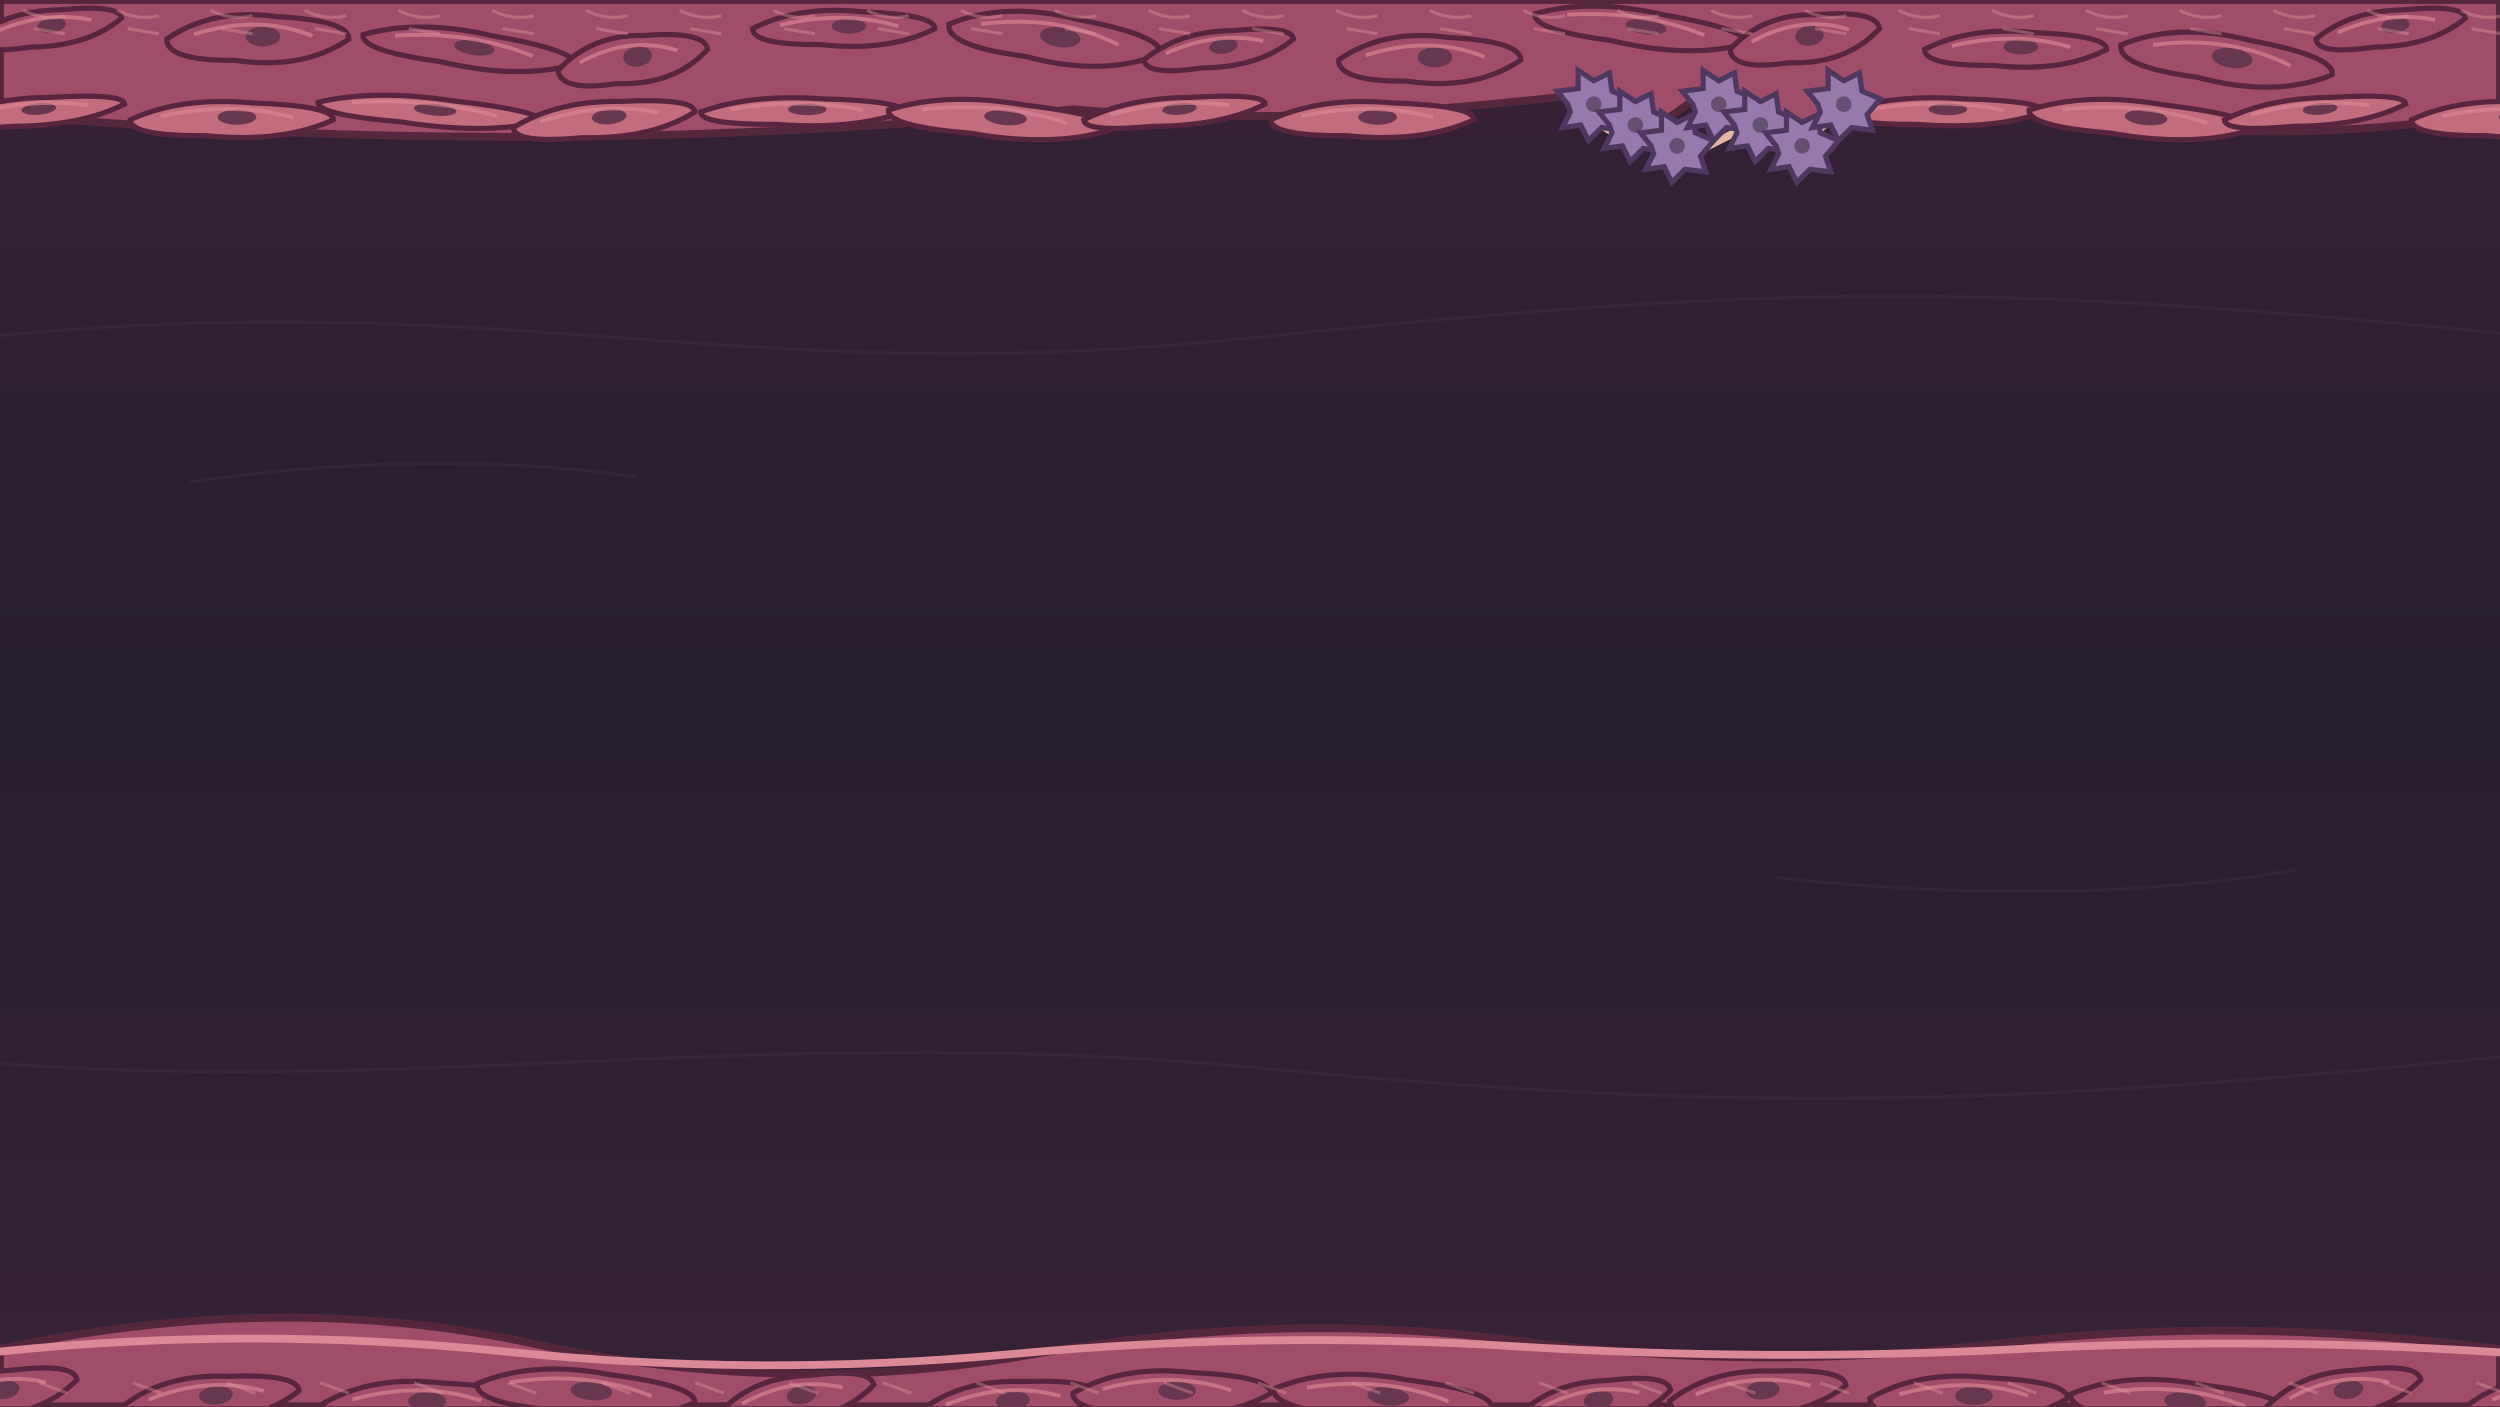
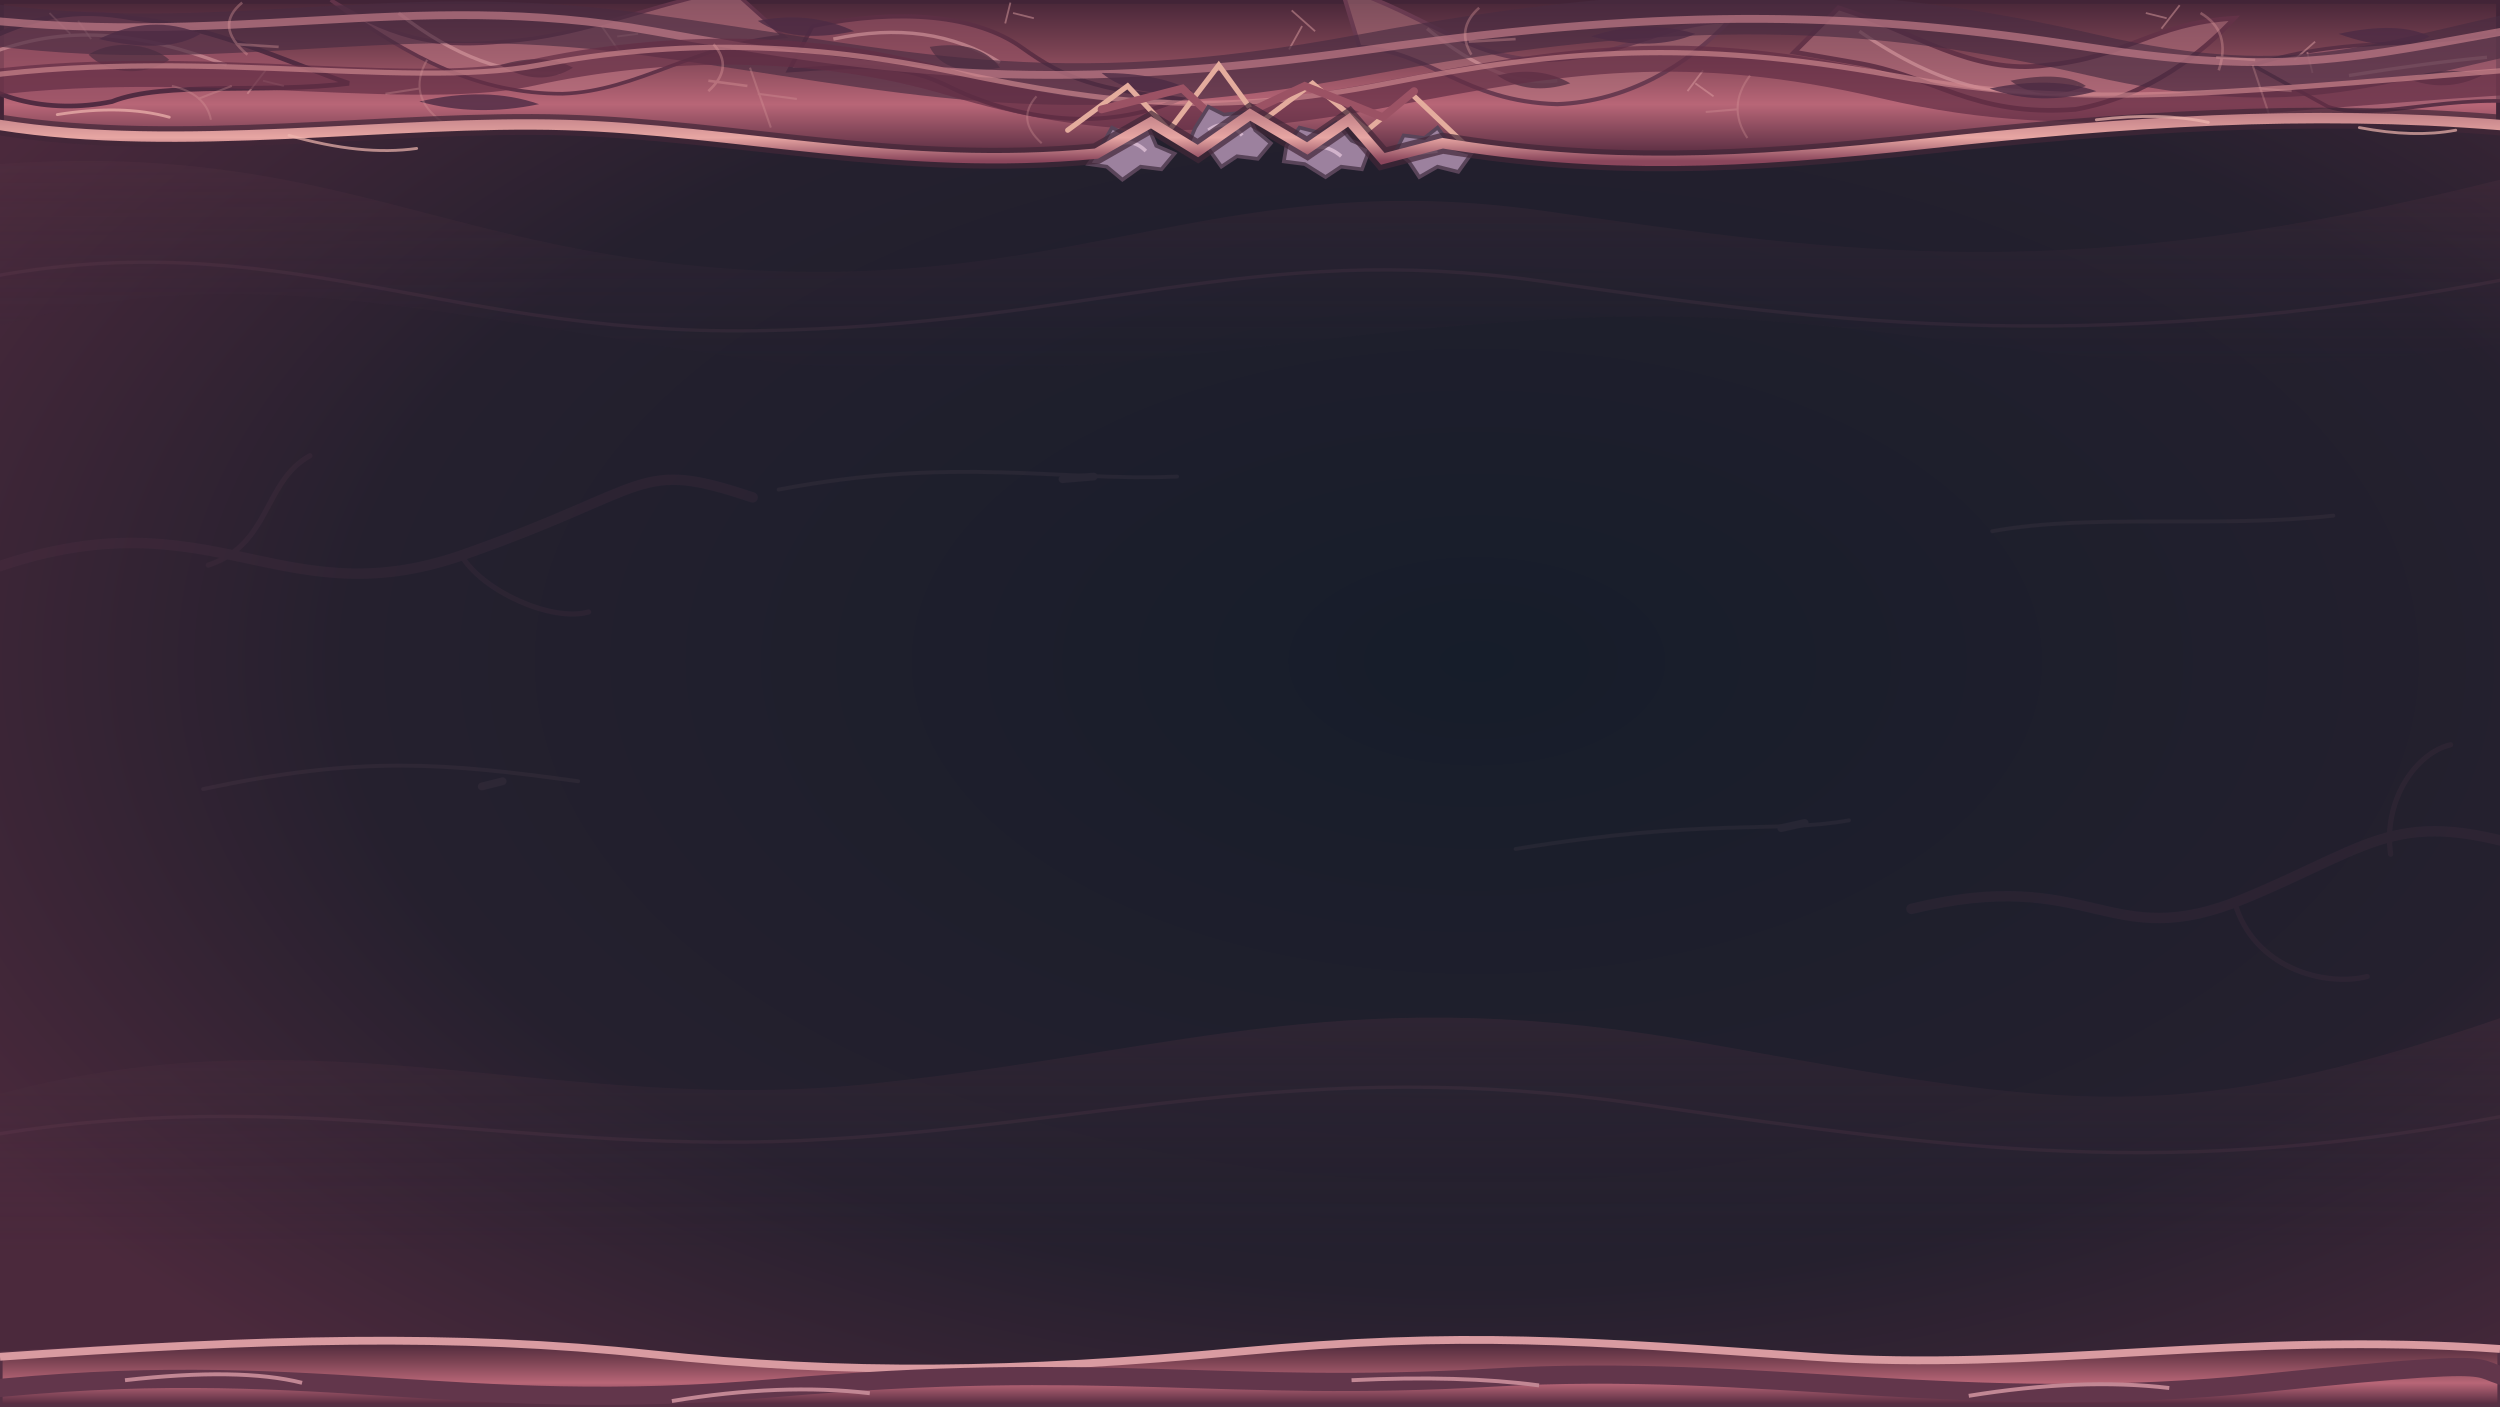
<svg xmlns="http://www.w3.org/2000/svg" width="960" height="540" viewBox="0 0 960 540" role="img" aria-labelledby="scene-platelet-adhesion-title scene-platelet-adhesion-desc">
  <defs>
+     <linearGradient id="scene-platelet-adhesion-wall" x1="0" y1="0" x2="0" y2="1">
+       <stop offset="0" stop-color="#472638" />
+       <stop offset="0.3" stop-color="#784151" />
+       <stop offset="0.65" stop-color="#b86677" />
+       <stop offset="1" stop-color="#4d263b" />
+     </linearGradient>
+     <linearGradient id="scene-platelet-adhesion-lip" x1="0" y1="0" x2="0" y2="1">
+       <stop offset="0" stop-color="#c38288" />
+       <stop offset="0.5" stop-color="#e7a6a3" />
+       <stop offset="1" stop-color="#8b465c" />
+     </linearGradient>
    <linearGradient id="scene-platelet-adhesion-depth" x1="0" y1="0" x2="0" y2="1">
-       <stop stop-color="#382137" />
-       <stop offset=".5" stop-color="#251d2e" />
-       <stop offset="1" stop-color="#382137" />
+       <stop offset="0" stop-color="#382532" />
+       <stop offset="0.4" stop-color="#201e2d" />
+       <stop offset="1" stop-color="#31212f" />
    </linearGradient>
+     <linearGradient id="scene-platelet-adhesion-distance" x1="0" y1="0" x2="0" y2="1">
+       <stop offset="0" stop-color="#553343" stop-opacity="0.6" />
+       <stop offset="1" stop-color="#332638" stop-opacity="0.05" />
+     </linearGradient>
+     <linearGradient id="scene-platelet-adhesion-pearl" x1="0" y1="0" x2="0" y2="1">
+       <stop offset="0" stop-color="#d6b29e" />
+       <stop offset="0.5" stop-color="#a58a83" />
+       <stop offset="1" stop-color="#62515e" />
+     </linearGradient>
+     <linearGradient id="scene-platelet-adhesion-metal" x1="0" y1="0" x2="0" y2="1">
+       <stop offset="0" stop-color="#527380" />
+       <stop offset="0.45" stop-color="#d0dadd" />
+       <stop offset="0.6" stop-color="#6e9ca5" />
+       <stop offset="1" stop-color="#405361" />
+     </linearGradient>
+     <radialGradient id="scene-platelet-adhesion-ambient" cx=".59" cy=".47" r=".69">
+       <stop stop-color="#161d2a" />
+       <stop offset=".65" stop-color="#25202e" />
+       <stop offset="1" stop-color="#4b293c" />
+     </radialGradient>
    <clipPath id="scene-platelet-adhesion-wall-clip">
-       <path d="M0 0H960V43Q870 58 797 43L713 39L684 55L654 36L628 54L601 37Q497 49 412 42Q210 62 0 44Z" />
-       <path d="M0 540H960V518Q858 505 767 516T584 515T397 520T205 516T0 518Z" />
+       <path d="M0 0H960V48C886 42 814 47 741 55S615 65 554 55L531 61L518 46L502 57L480 44L460 58L442 47L421 59C346 66 283 50 217 48S69 59 0 48Z" />
    </clipPath>
  </defs>
  <g id="scene-platelet-adhesion-lumen">
    <rect width="960" height="540" fill="url(#scene-platelet-adhesion-depth)" />
-     <g fill="none" stroke="#ba7389" stroke-width="1.2" opacity=".07">
-       <path d="M-30 132C192 106 273 151 478 130S764 107 999 132M-45 404C140 426 281 391 482 410S785 424 998 402" />
-       <path d="M73 185q91-13 171-2m438 154q113 12 200-3" />
+     <rect width="960" height="540" fill="url(#scene-platelet-adhesion-ambient)" />
+     <g fill="url(#scene-platelet-adhesion-distance)" opacity=".48">
+       <path d="M0 63C129 54 172 99 295 104S473 64 593 81S797 110 960 69V132C804 156 738 117 610 122S399 155 274 136S87 101 0 125Z" />
+       <path d="M0 420C124 387 215 429 336 416S519 376 657 401S837 433 960 391V480H0Z" />
+     </g>
+     <g fill="none" stroke="#805065" stroke-width="1.3" opacity=".14">
+       <path d="M-25 111C99 80 164 129 291 127S480 92 592 108S808 139 984 103" />
+       <path d="M-20 439C103 414 195 443 307 438S499 405 630 424S843 454 984 424" />
+     </g>
+     <g fill="none" stroke="#6a4158" stroke-linecap="round" opacity=".13">
+       <path d="M-15 223C79 184 104 239 178 213S244 176 289 191" stroke-width="4" />
+       <path d="M80 217C104 209 101 185 119 175M177 213C185 227 212 239 226 235" stroke-width="2" />
+       <path d="M734 349C804 332 809 367 862 345S921 308 984 330" stroke-width="4" />
+       <path d="M858 346C865 372 893 379 909 375M918 328C915 307 928 289 941 286" stroke-width="2" />
+     </g>
+     <g fill="none" stroke="#a07c88" stroke-linecap="round" opacity=".08">
+       <path d="M78 303C139 290 171 293 222 300M299 188C367 175 407 185 452 183M582 326C655 314 683 320 710 315M765 204C803 197 851 203 896 198" stroke-width="1.5" />
+       <path d="M185 302l8-2M408 184l12-1M684 318l9-2" stroke-width="3" />
    </g>
  </g>
-   <g id="scene-platelet-adhesion-wall-masses" fill="#a04d6a" stroke="#55273d" stroke-width="3">
-     <path d="M0 0H960V43Q870 58 797 43L713 39L684 55L654 36L628 54L601 37Q497 49 412 42Q210 62 0 44Z" />
-     <path d="M0 540H960V518Q858 505 767 516T584 515T397 520T205 516T0 518Z" />
-   </g>
-   <g id="scene-platelet-adhesion-muscle-cells" clip-path="url(#scene-platelet-adhesion-wall-clip)">
-     <g transform="translate(18 11) rotate(-8)">
-       <path d="M-29 0Q-14.5 -9 5.8 -6.48Q29 -5.4 29 0Q14.5 9 -7.25 6.12Q-29 6.3 -29 0Z" fill="#a04d6a" stroke="#57263e" stroke-width="2" />
-       <ellipse cx="2" cy="-1" rx="5.51" ry="2.88" fill="#67364f" />
-       <path d="M-20.3 -1.35Q0 -7.2 17.4 -0.9" fill="none" stroke="#dc8794" stroke-width="1.5" opacity=".65" />
+   <g id="scene-platelet-adhesion-muscular-wall">
+     <path d="M0 0H960V48C886 42 814 47 741 55S615 65 554 55L531 61L518 46L502 57L480 44L460 58L442 47L421 59C346 66 283 50 217 48S69 59 0 48Z" fill="url(#scene-platelet-adhesion-wall)" stroke="#422437" stroke-width="3" />
+     <g id="scene-platelet-adhesion-embedded-cell-volumes" clip-path="url(#scene-platelet-adhesion-wall-clip)">
+       <path d="M-18 22C12 5 29 3 51 7C82 10 113 25 134 32C103 36 63 31 43 39C19 44-8 38-18 22Z" fill="#995366" fill-opacity=".72" stroke="#512b41" stroke-width="1.8" />
+       <path d="M127 0C154 17 172 18 193 16C225 14 251 1 281-4L301 14C267 17 245 35 216 36C184 36 158 23 127 0Z" fill="#b97480" fill-opacity=".6" stroke="#613349" stroke-width="1.4" />
+       <path d="M312 10C346 3 375 6 392 18C410 31 421 34 453 38C424 51 391 46 366 34C346 24 333 25 303 27Z" fill="#965365" fill-opacity=".6" stroke="#5c2f44" stroke-width="1.6" />
+       <path d="M515-5C549 6 566 24 595 23C623 22 638 9 664 8C648 25 625 39 598 40C562 39 550 20 522 18Z" fill="#b47681" fill-opacity=".5" stroke="#693a50" stroke-width="1.6" />
+       <path d="M706 3C735 12 757 29 786 25C817 22 826 9 858 7C846 20 825 37 797 42C757 45 743 29 712 24L689 20Z" fill="#ad6c7a" fill-opacity=".6" stroke="#633247" stroke-width="1.8" />
+       <path d="M865 25C907 12 928 21 978 9L977 40C941 35 913 47 894 41Z" fill="#9f5f71" fill-opacity=".65" stroke="#5a3045" stroke-width="1.4" />
+       <g fill="none" stroke="#d69a9f" stroke-width="1.3" opacity=".62">
+         <path d="M-5 21C25 9 53 12 87 25M153 5q32 25 62 23M320 15q37-8 64 9M548 11q28 23 50 20M714 12q46 32 84 21M902 29q31-5 53-7" />
+       </g>
+       <g fill="#593447" opacity=".85">
+         <path d="M34 21C45 14 60 18 65 23C54 30 41 28 34 21Z" />
+         <path d="M192 25q17-5 28 1q-13 8-28-1Z" />
+         <path d="M357 18q19-3 27 8q-21 4-27-8Z" />
+         <path d="M575 29q16-4 28 3q-16 5-28-3Z" />
+         <path d="M772 31q20-4 29 2q-17 7-29-2Z" />
+         <path d="M924 30q17-5 29-1q-14 7-29 1Z" />
+       </g>
+       <g fill="none" stroke="#dfa1a4" stroke-width=".7" opacity=".48">
+         <path d="M19 5l8 8m3-5 5 7M102 27l-7 9m6-5 8 2M231 10l7 10m-1-6 8-1M388 1l-2 8m3-4 8 2M496 4l9 8m-5-2-5 9M654 27l-6 8m3-3 7 5M837 2l-7 9m2-4-8-2M889 16l-8 7m5-3 2 8" />
+       </g>
    </g>
-     <g transform="translate(0 535) rotate(-10)">
-       <path d="M-30 0Q-15 -11 6 -7.92Q30 -6.6 30 0Q15 11 -7.5 7.48Q-30 7.7 -30 0Z" fill="#a04d6a" stroke="#57263e" stroke-width="2" />
-       <ellipse cx="2" cy="-1" rx="5.7" ry="3.52" fill="#67364f" />
-       <path d="M-21 -1.65Q0 -8.8 18 -1.1" fill="none" stroke="#dc8794" stroke-width="1.5" opacity=".65" />
-     </g>
-     <g transform="translate(99 15) rotate(0)">
-       <path d="M-35 0Q-17.5 -12 7 -8.64Q35 -7.2 35 0Q17.5 12 -8.75 8.16Q-35 8.4 -35 0Z" fill="#a04d6a" stroke="#57263e" stroke-width="2" />
-       <ellipse cx="2" cy="-1" rx="6.65" ry="3.84" fill="#67364f" />
-       <path d="M-24.5 -1.8Q0 -9.6 21 -1.2" fill="none" stroke="#dc8794" stroke-width="1.5" opacity=".65" />
-     </g>
-     <g transform="translate(81 537) rotate(-5)">
-       <path d="M-34 0Q-17 -11 6.8 -7.92Q34 -6.6 34 0Q17 11 -8.5 7.48Q-34 7.7 -34 0Z" fill="#a04d6a" stroke="#57263e" stroke-width="2" />
-       <ellipse cx="2" cy="-1" rx="6.46" ry="3.52" fill="#67364f" />
-       <path d="M-23.8 -1.65Q0 -8.8 20.4 -1.1" fill="none" stroke="#dc8794" stroke-width="1.5" opacity=".65" />
-     </g>
-     <g transform="translate(180 19) rotate(8)">
-       <path d="M-41 0Q-20.5 -9 8.2 -6.48Q41 -5.4 41 0Q20.5 9 -10.25 6.12Q-41 6.3 -41 0Z" fill="#a04d6a" stroke="#57263e" stroke-width="2" />
-       <ellipse cx="2" cy="-1" rx="7.79" ry="2.88" fill="#67364f" />
-       <path d="M-28.7 -1.35Q0 -7.2 24.6 -0.9" fill="none" stroke="#dc8794" stroke-width="1.5" opacity=".65" />
-     </g>
-     <g transform="translate(162 539) rotate(0)">
-       <path d="M-38 0Q-19 -11 7.6 -7.92Q38 -6.6 38 0Q19 11 -9.5 7.48Q-38 7.7 -38 0Z" fill="#a04d6a" stroke="#57263e" stroke-width="2" />
-       <ellipse cx="2" cy="-1" rx="7.22" ry="3.52" fill="#67364f" />
-       <path d="M-26.6 -1.65Q0 -8.8 22.8 -1.1" fill="none" stroke="#dc8794" stroke-width="1.5" opacity=".65" />
-     </g>
-     <g transform="translate(243 23) rotate(-8)">
-       <path d="M-29 0Q-14.5 -12 5.8 -8.64Q29 -7.2 29 0Q14.5 12 -7.25 8.16Q-29 8.4 -29 0Z" fill="#a04d6a" stroke="#57263e" stroke-width="2" />
-       <ellipse cx="2" cy="-1" rx="5.51" ry="3.84" fill="#67364f" />
-       <path d="M-20.3 -1.8Q0 -9.6 17.4 -1.2" fill="none" stroke="#dc8794" stroke-width="1.5" opacity=".65" />
-     </g>
-     <g transform="translate(225 535) rotate(5)">
-       <path d="M-42 0Q-21 -11 8.4 -7.92Q42 -6.6 42 0Q21 11 -10.5 7.48Q-42 7.7 -42 0Z" fill="#a04d6a" stroke="#57263e" stroke-width="2" />
-       <ellipse cx="2" cy="-1" rx="7.98" ry="3.52" fill="#67364f" />
-       <path d="M-29.4 -1.65Q0 -8.8 25.2 -1.1" fill="none" stroke="#dc8794" stroke-width="1.5" opacity=".65" />
-     </g>
-     <g transform="translate(324 11) rotate(0)">
-       <path d="M-35 0Q-17.5 -9 7 -6.48Q35 -5.4 35 0Q17.5 9 -8.75 6.12Q-35 6.3 -35 0Z" fill="#a04d6a" stroke="#57263e" stroke-width="2" />
-       <ellipse cx="2" cy="-1" rx="6.65" ry="2.88" fill="#67364f" />
-       <path d="M-24.5 -1.35Q0 -7.2 21 -0.9" fill="none" stroke="#dc8794" stroke-width="1.5" opacity=".65" />
-     </g>
-     <g transform="translate(306 537) rotate(-10)">
-       <path d="M-30 0Q-15 -11 6 -7.92Q30 -6.6 30 0Q15 11 -7.5 7.48Q-30 7.7 -30 0Z" fill="#a04d6a" stroke="#57263e" stroke-width="2" />
-       <ellipse cx="2" cy="-1" rx="5.7" ry="3.52" fill="#67364f" />
-       <path d="M-21 -1.65Q0 -8.8 18 -1.1" fill="none" stroke="#dc8794" stroke-width="1.5" opacity=".65" />
-     </g>
-     <g transform="translate(405 15) rotate(8)">
-       <path d="M-41 0Q-20.5 -12 8.2 -8.64Q41 -7.2 41 0Q20.5 12 -10.25 8.16Q-41 8.4 -41 0Z" fill="#a04d6a" stroke="#57263e" stroke-width="2" />
-       <ellipse cx="2" cy="-1" rx="7.79" ry="3.84" fill="#67364f" />
-       <path d="M-28.7 -1.8Q0 -9.6 24.6 -1.2" fill="none" stroke="#dc8794" stroke-width="1.5" opacity=".65" />
-     </g>
-     <g transform="translate(387 539) rotate(-5)">
-       <path d="M-34 0Q-17 -11 6.8 -7.92Q34 -6.6 34 0Q17 11 -8.5 7.48Q-34 7.7 -34 0Z" fill="#a04d6a" stroke="#57263e" stroke-width="2" />
-       <ellipse cx="2" cy="-1" rx="6.46" ry="3.52" fill="#67364f" />
-       <path d="M-23.8 -1.65Q0 -8.8 20.4 -1.1" fill="none" stroke="#dc8794" stroke-width="1.5" opacity=".65" />
-     </g>
-     <g transform="translate(468 19) rotate(-8)">
-       <path d="M-29 0Q-14.5 -9 5.8 -6.48Q29 -5.4 29 0Q14.5 9 -7.25 6.12Q-29 6.3 -29 0Z" fill="#a04d6a" stroke="#57263e" stroke-width="2" />
-       <ellipse cx="2" cy="-1" rx="5.51" ry="2.88" fill="#67364f" />
-       <path d="M-20.3 -1.35Q0 -7.2 17.4 -0.9" fill="none" stroke="#dc8794" stroke-width="1.5" opacity=".65" />
-     </g>
-     <g transform="translate(450 535) rotate(0)">
-       <path d="M-38 0Q-19 -11 7.6 -7.92Q38 -6.6 38 0Q19 11 -9.5 7.48Q-38 7.7 -38 0Z" fill="#a04d6a" stroke="#57263e" stroke-width="2" />
-       <ellipse cx="2" cy="-1" rx="7.22" ry="3.52" fill="#67364f" />
-       <path d="M-26.6 -1.65Q0 -8.8 22.8 -1.1" fill="none" stroke="#dc8794" stroke-width="1.5" opacity=".65" />
-     </g>
-     <g transform="translate(549 23) rotate(0)">
-       <path d="M-35 0Q-17.5 -12 7 -8.64Q35 -7.2 35 0Q17.5 12 -8.75 8.16Q-35 8.4 -35 0Z" fill="#a04d6a" stroke="#57263e" stroke-width="2" />
-       <ellipse cx="2" cy="-1" rx="6.65" ry="3.84" fill="#67364f" />
-       <path d="M-24.5 -1.8Q0 -9.6 21 -1.2" fill="none" stroke="#dc8794" stroke-width="1.5" opacity=".65" />
-     </g>
-     <g transform="translate(531 537) rotate(5)">
-       <path d="M-42 0Q-21 -11 8.4 -7.92Q42 -6.6 42 0Q21 11 -10.5 7.48Q-42 7.7 -42 0Z" fill="#a04d6a" stroke="#57263e" stroke-width="2" />
-       <ellipse cx="2" cy="-1" rx="7.98" ry="3.52" fill="#67364f" />
-       <path d="M-29.4 -1.65Q0 -8.8 25.2 -1.1" fill="none" stroke="#dc8794" stroke-width="1.5" opacity=".65" />
-     </g>
-     <g transform="translate(630 11) rotate(8)">
-       <path d="M-41 0Q-20.5 -9 8.2 -6.48Q41 -5.4 41 0Q20.5 9 -10.25 6.12Q-41 6.3 -41 0Z" fill="#a04d6a" stroke="#57263e" stroke-width="2" />
-       <ellipse cx="2" cy="-1" rx="7.79" ry="2.88" fill="#67364f" />
-       <path d="M-28.7 -1.35Q0 -7.2 24.6 -0.9" fill="none" stroke="#dc8794" stroke-width="1.5" opacity=".65" />
-     </g>
-     <g transform="translate(612 539) rotate(-10)">
-       <path d="M-30 0Q-15 -11 6 -7.92Q30 -6.6 30 0Q15 11 -7.5 7.48Q-30 7.7 -30 0Z" fill="#a04d6a" stroke="#57263e" stroke-width="2" />
-       <ellipse cx="2" cy="-1" rx="5.7" ry="3.52" fill="#67364f" />
-       <path d="M-21 -1.65Q0 -8.8 18 -1.1" fill="none" stroke="#dc8794" stroke-width="1.5" opacity=".65" />
-     </g>
-     <g transform="translate(693 15) rotate(-8)">
-       <path d="M-29 0Q-14.5 -12 5.8 -8.64Q29 -7.2 29 0Q14.5 12 -7.25 8.16Q-29 8.4 -29 0Z" fill="#a04d6a" stroke="#57263e" stroke-width="2" />
-       <ellipse cx="2" cy="-1" rx="5.51" ry="3.84" fill="#67364f" />
-       <path d="M-20.3 -1.8Q0 -9.6 17.4 -1.2" fill="none" stroke="#dc8794" stroke-width="1.5" opacity=".65" />
-     </g>
-     <g transform="translate(675 535) rotate(-5)">
-       <path d="M-34 0Q-17 -11 6.8 -7.92Q34 -6.6 34 0Q17 11 -8.5 7.48Q-34 7.7 -34 0Z" fill="#a04d6a" stroke="#57263e" stroke-width="2" />
-       <ellipse cx="2" cy="-1" rx="6.46" ry="3.52" fill="#67364f" />
-       <path d="M-23.8 -1.65Q0 -8.8 20.4 -1.1" fill="none" stroke="#dc8794" stroke-width="1.5" opacity=".65" />
-     </g>
-     <g transform="translate(774 19) rotate(0)">
-       <path d="M-35 0Q-17.5 -9 7 -6.48Q35 -5.4 35 0Q17.5 9 -8.75 6.12Q-35 6.3 -35 0Z" fill="#a04d6a" stroke="#57263e" stroke-width="2" />
-       <ellipse cx="2" cy="-1" rx="6.65" ry="2.88" fill="#67364f" />
-       <path d="M-24.5 -1.35Q0 -7.2 21 -0.9" fill="none" stroke="#dc8794" stroke-width="1.5" opacity=".65" />
-     </g>
-     <g transform="translate(756 537) rotate(0)">
-       <path d="M-38 0Q-19 -11 7.6 -7.92Q38 -6.6 38 0Q19 11 -9.5 7.48Q-38 7.7 -38 0Z" fill="#a04d6a" stroke="#57263e" stroke-width="2" />
-       <ellipse cx="2" cy="-1" rx="7.22" ry="3.52" fill="#67364f" />
-       <path d="M-26.6 -1.65Q0 -8.8 22.8 -1.1" fill="none" stroke="#dc8794" stroke-width="1.5" opacity=".65" />
-     </g>
-     <g transform="translate(855 23) rotate(8)">
-       <path d="M-41 0Q-20.5 -12 8.2 -8.64Q41 -7.2 41 0Q20.5 12 -10.25 8.16Q-41 8.4 -41 0Z" fill="#a04d6a" stroke="#57263e" stroke-width="2" />
-       <ellipse cx="2" cy="-1" rx="7.79" ry="3.84" fill="#67364f" />
-       <path d="M-28.7 -1.8Q0 -9.6 24.6 -1.2" fill="none" stroke="#dc8794" stroke-width="1.5" opacity=".65" />
-     </g>
-     <g transform="translate(837 539) rotate(5)">
-       <path d="M-42 0Q-21 -11 8.4 -7.92Q42 -6.6 42 0Q21 11 -10.5 7.48Q-42 7.7 -42 0Z" fill="#a04d6a" stroke="#57263e" stroke-width="2" />
-       <ellipse cx="2" cy="-1" rx="7.98" ry="3.52" fill="#67364f" />
-       <path d="M-29.4 -1.65Q0 -8.8 25.2 -1.1" fill="none" stroke="#dc8794" stroke-width="1.5" opacity=".65" />
-     </g>
-     <g transform="translate(918 11) rotate(-8)">
-       <path d="M-29 0Q-14.5 -9 5.8 -6.48Q29 -5.4 29 0Q14.5 9 -7.25 6.12Q-29 6.3 -29 0Z" fill="#a04d6a" stroke="#57263e" stroke-width="2" />
-       <ellipse cx="2" cy="-1" rx="5.51" ry="2.88" fill="#67364f" />
-       <path d="M-20.3 -1.35Q0 -7.2 17.4 -0.9" fill="none" stroke="#dc8794" stroke-width="1.5" opacity=".65" />
-     </g>
-     <g transform="translate(900 535) rotate(-10)">
-       <path d="M-30 0Q-15 -11 6 -7.92Q30 -6.6 30 0Q15 11 -7.5 7.48Q-30 7.7 -30 0Z" fill="#a04d6a" stroke="#57263e" stroke-width="2" />
-       <ellipse cx="2" cy="-1" rx="5.7" ry="3.52" fill="#67364f" />
-       <path d="M-21 -1.65Q0 -8.8 18 -1.1" fill="none" stroke="#dc8794" stroke-width="1.5" opacity=".65" />
-     </g>
-     <g transform="translate(999 15) rotate(0)">
-       <path d="M-35 0Q-17.5 -12 7 -8.64Q35 -7.2 35 0Q17.5 12 -8.75 8.16Q-35 8.4 -35 0Z" fill="#a04d6a" stroke="#57263e" stroke-width="2" />
-       <ellipse cx="2" cy="-1" rx="6.65" ry="3.84" fill="#67364f" />
-       <path d="M-24.5 -1.8Q0 -9.6 21 -1.2" fill="none" stroke="#dc8794" stroke-width="1.5" opacity=".65" />
-     </g>
-     <g transform="translate(981 537) rotate(-5)">
-       <path d="M-34 0Q-17 -11 6.8 -7.92Q34 -6.6 34 0Q17 11 -8.5 7.48Q-34 7.7 -34 0Z" fill="#a04d6a" stroke="#57263e" stroke-width="2" />
-       <ellipse cx="2" cy="-1" rx="6.46" ry="3.52" fill="#67364f" />
-       <path d="M-23.8 -1.65Q0 -8.8 20.4 -1.1" fill="none" stroke="#dc8794" stroke-width="1.5" opacity=".65" />
+     <g clip-path="url(#scene-platelet-adhesion-wall-clip)">
+       <path d="M-20 7C81 24 143-1 246 13S401 44 524 21S720 2 803 21S912 23 985 9" fill="none" stroke="#482b40" stroke-width="16" opacity=".65" />
+       <path d="M-20 6C87 20 157-5 251 12S406 36 526 19S717 5 801 18S911 20 985 8" fill="none" stroke="#c07b87" stroke-width="3" opacity=".7" />
+       <path d="M-30 36C57 18 154 39 204 28S313 16 366 32S465 49 533 36S647 15 724 33S855 37 988 30" fill="none" stroke="#632d45" stroke-width="10" opacity=".7" />
+       <path d="M-24 32C65 16 154 35 207 25S310 16 368 28S467 45 533 32S650 15 727 29S858 35 988 25" fill="none" stroke="#d18a91" stroke-width="2" opacity=".65" />
+       <g fill="#4c2b44" opacity=".8">
+         <path d="M38 15q20-10 39-2q-13 8-39 2Z" />
+         <path d="M161 39q26-6 46 1q-24 5-46-1Z" />
+         <path d="M291 8q20-4 37 4q-24 5-37-4Z" />
+         <path d="M423 28q22 0 35 7q-23 3-35-7Z" />
+         <path d="M611 14q20-7 40-1q-16 7-40 1Z" />
+         <path d="M764 34q24-5 41 1q-22 6-41-1Z" />
+         <path d="M898 13q23-5 35 1q-13 7-35-1Z" />
+       </g>
+       <g fill="none" stroke="#e5a1a2" stroke-width="1" opacity=".34">
+         <path d="M93 1q-11 9 2 20m-4-4 16 1M274 17q8 9-2 18m0-4 15 2M568 3q-9 8-3 18m-1-5 18-1M845 5q12 7 7 22m-1-5 15 1" />
+       </g>
    </g>
  </g>
-   <g id="scene-platelet-adhesion-lining">
-     <g transform="translate(13 43) rotate(-5)">
-       <path d="M-35 0Q-17.5 -7 7 -5.04Q35 -4.2 35 0Q17.5 7 -8.75 4.76Q-35 4.9 -35 0Z" fill="#c36c7d" stroke="#57263e" stroke-width="2" />
-       <ellipse cx="2" cy="-1" rx="6.65" ry="2.24" fill="#67364f" />
-       <path d="M-24.5 -1.05Q0 -5.6 21 -0.7" fill="none" stroke="#dc8794" stroke-width="1.5" opacity=".65" />
-     </g>
-     <g transform="translate(89 46) rotate(0)">
-       <path d="M-39 0Q-19.5 -9 7.8 -6.48Q39 -5.4 39 0Q19.5 9 -9.75 6.12Q-39 6.3 -39 0Z" fill="#c36c7d" stroke="#57263e" stroke-width="2" />
-       <ellipse cx="2" cy="-1" rx="7.41" ry="2.88" fill="#67364f" />
-       <path d="M-27.3 -1.35Q0 -7.2 23.4 -0.9" fill="none" stroke="#dc8794" stroke-width="1.5" opacity=".65" />
-     </g>
-     <g transform="translate(165 43) rotate(5)">
-       <path d="M-43 0Q-21.5 -7 8.6 -5.04Q43 -4.2 43 0Q21.5 7 -10.75 4.76Q-43 4.9 -43 0Z" fill="#c36c7d" stroke="#57263e" stroke-width="2" />
-       <ellipse cx="2" cy="-1" rx="8.17" ry="2.24" fill="#67364f" />
-       <path d="M-30.1 -1.05Q0 -5.6 25.8 -0.7" fill="none" stroke="#dc8794" stroke-width="1.5" opacity=".65" />
-     </g>
-     <g transform="translate(232 46) rotate(-5)">
-       <path d="M-35 0Q-17.5 -9 7 -6.48Q35 -5.4 35 0Q17.5 9 -8.75 6.12Q-35 6.3 -35 0Z" fill="#c36c7d" stroke="#57263e" stroke-width="2" />
-       <ellipse cx="2" cy="-1" rx="6.65" ry="2.88" fill="#67364f" />
-       <path d="M-24.5 -1.35Q0 -7.2 21 -0.9" fill="none" stroke="#dc8794" stroke-width="1.5" opacity=".65" />
-     </g>
-     <g transform="translate(308 43) rotate(0)">
-       <path d="M-39 0Q-19.5 -7 7.8 -5.04Q39 -4.2 39 0Q19.5 7 -9.75 4.76Q-39 4.9 -39 0Z" fill="#c36c7d" stroke="#57263e" stroke-width="2" />
-       <ellipse cx="2" cy="-1" rx="7.41" ry="2.24" fill="#67364f" />
-       <path d="M-27.3 -1.05Q0 -5.6 23.4 -0.7" fill="none" stroke="#dc8794" stroke-width="1.5" opacity=".65" />
-     </g>
-     <g transform="translate(384 46) rotate(5)">
-       <path d="M-43 0Q-21.5 -9 8.6 -6.48Q43 -5.4 43 0Q21.5 9 -10.75 6.12Q-43 6.3 -43 0Z" fill="#c36c7d" stroke="#57263e" stroke-width="2" />
-       <ellipse cx="2" cy="-1" rx="8.17" ry="2.88" fill="#67364f" />
-       <path d="M-30.1 -1.35Q0 -7.2 25.8 -0.9" fill="none" stroke="#dc8794" stroke-width="1.5" opacity=".65" />
-     </g>
-     <g transform="translate(451 43) rotate(-5)">
-       <path d="M-35 0Q-17.5 -7 7 -5.04Q35 -4.2 35 0Q17.5 7 -8.75 4.76Q-35 4.9 -35 0Z" fill="#c36c7d" stroke="#57263e" stroke-width="2" />
-       <ellipse cx="2" cy="-1" rx="6.65" ry="2.24" fill="#67364f" />
-       <path d="M-24.5 -1.05Q0 -5.6 21 -0.7" fill="none" stroke="#dc8794" stroke-width="1.5" opacity=".65" />
-     </g>
-     <g transform="translate(527 46) rotate(0)">
-       <path d="M-39 0Q-19.5 -9 7.8 -6.48Q39 -5.4 39 0Q19.5 9 -9.75 6.12Q-39 6.3 -39 0Z" fill="#c36c7d" stroke="#57263e" stroke-width="2" />
-       <ellipse cx="2" cy="-1" rx="7.41" ry="2.88" fill="#67364f" />
-       <path d="M-27.3 -1.35Q0 -7.2 23.4 -0.9" fill="none" stroke="#dc8794" stroke-width="1.5" opacity=".65" />
-     </g>
-     <g transform="translate(746 43) rotate(0)">
-       <path d="M-39 0Q-19.5 -7 7.8 -5.04Q39 -4.2 39 0Q19.5 7 -9.75 4.76Q-39 4.9 -39 0Z" fill="#c36c7d" stroke="#57263e" stroke-width="2" />
-       <ellipse cx="2" cy="-1" rx="7.41" ry="2.24" fill="#67364f" />
-       <path d="M-27.3 -1.05Q0 -5.6 23.4 -0.7" fill="none" stroke="#dc8794" stroke-width="1.5" opacity=".65" />
-     </g>
-     <g transform="translate(822 46) rotate(5)">
-       <path d="M-43 0Q-21.5 -9 8.6 -6.48Q43 -5.4 43 0Q21.5 9 -10.75 6.12Q-43 6.3 -43 0Z" fill="#c36c7d" stroke="#57263e" stroke-width="2" />
-       <ellipse cx="2" cy="-1" rx="8.17" ry="2.88" fill="#67364f" />
-       <path d="M-30.1 -1.35Q0 -7.2 25.8 -0.9" fill="none" stroke="#dc8794" stroke-width="1.5" opacity=".65" />
-     </g>
-     <g transform="translate(889 43) rotate(-5)">
-       <path d="M-35 0Q-17.5 -7 7 -5.04Q35 -4.2 35 0Q17.5 7 -8.75 4.76Q-35 4.9 -35 0Z" fill="#c36c7d" stroke="#57263e" stroke-width="2" />
-       <ellipse cx="2" cy="-1" rx="6.65" ry="2.24" fill="#67364f" />
-       <path d="M-24.5 -1.05Q0 -5.6 21 -0.7" fill="none" stroke="#dc8794" stroke-width="1.5" opacity=".65" />
-     </g>
-     <g transform="translate(965 46) rotate(0)">
-       <path d="M-39 0Q-19.5 -9 7.8 -6.48Q39 -5.4 39 0Q19.5 9 -9.75 6.12Q-39 6.3 -39 0Z" fill="#c36c7d" stroke="#57263e" stroke-width="2" />
-       <ellipse cx="2" cy="-1" rx="7.41" ry="2.88" fill="#67364f" />
-       <path d="M-27.3 -1.35Q0 -7.2 23.4 -0.9" fill="none" stroke="#dc8794" stroke-width="1.5" opacity=".65" />
+   <g id="scene-platelet-adhesion-exposed-matrix" fill="none" stroke-linecap="round">
+     <path d="M410 50l23-17 16 17 19-25 16 22 20-15 21 18 17-14 20 19" stroke="#e4ac9d" stroke-width="2" />
+     <path d="M423 42l31-8 15 14 32-15 30 12 12-10" stroke="#9b5264" stroke-width="3" />
+   </g>
+   <g id="scene-platelet-adhesion-adherent-platelets" fill="#9c819e" stroke="#594459" stroke-width="1.4">
+     <path d="M423 56l4-7 6 3 8-3 3 7 7 3-5 6-8-1-7 5-6-5-7-1Z" />
+     <path d="M459 49l5-8 6 3 9-1 3 7 6 5-5 6-8-1-6 4-5-7-8-1Z" />
+     <path d="M494 56l5-7 8 2 6-4 6 7 7 3-3 8-8-1-6 4-8-5-8-1Z" />
+     <path d="M536 58l3-6 8 1 5-4 6 8 7 2-5 7-8-2-7 4-4-6Z" />
+     <g fill="none" stroke="#d1b3cb">
+       <path d="M427 57q7-5 13 1m24-8q7-5 13 2m23 6q8-4 15 2m28-1 9-1" />
    </g>
  </g>
-   <g id="scene-platelet-adhesion-characteristic-anatomy">
-     <path d="M9 4q8 4 16 2m-12 5 12 2M15 531l11 4" fill="none" stroke="#e29a9b" stroke-width="1.2" opacity=".38" />
-     <path d="M45 4q8 4 16 2m-12 5 12 2M51 531l11 4" fill="none" stroke="#e29a9b" stroke-width="1.2" opacity=".38" />
-     <path d="M81 4q8 4 16 2m-12 5 12 2M87 531l11 4" fill="none" stroke="#e29a9b" stroke-width="1.2" opacity=".38" />
-     <path d="M117 4q8 4 16 2m-12 5 12 2M123 531l11 4" fill="none" stroke="#e29a9b" stroke-width="1.2" opacity=".38" />
-     <path d="M153 4q8 4 16 2m-12 5 12 2M159 531l11 4" fill="none" stroke="#e29a9b" stroke-width="1.2" opacity=".38" />
-     <path d="M189 4q8 4 16 2m-12 5 12 2M195 531l11 4" fill="none" stroke="#e29a9b" stroke-width="1.2" opacity=".38" />
-     <path d="M225 4q8 4 16 2m-12 5 12 2M231 531l11 4" fill="none" stroke="#e29a9b" stroke-width="1.2" opacity=".38" />
-     <path d="M261 4q8 4 16 2m-12 5 12 2M267 531l11 4" fill="none" stroke="#e29a9b" stroke-width="1.2" opacity=".38" />
-     <path d="M297 4q8 4 16 2m-12 5 12 2M303 531l11 4" fill="none" stroke="#e29a9b" stroke-width="1.2" opacity=".38" />
-     <path d="M333 4q8 4 16 2m-12 5 12 2M339 531l11 4" fill="none" stroke="#e29a9b" stroke-width="1.2" opacity=".38" />
-     <path d="M369 4q8 4 16 2m-12 5 12 2M375 531l11 4" fill="none" stroke="#e29a9b" stroke-width="1.2" opacity=".38" />
-     <path d="M405 4q8 4 16 2m-12 5 12 2M411 531l11 4" fill="none" stroke="#e29a9b" stroke-width="1.2" opacity=".38" />
-     <path d="M441 4q8 4 16 2m-12 5 12 2M447 531l11 4" fill="none" stroke="#e29a9b" stroke-width="1.2" opacity=".38" />
-     <path d="M477 4q8 4 16 2m-12 5 12 2M483 531l11 4" fill="none" stroke="#e29a9b" stroke-width="1.2" opacity=".38" />
-     <path d="M513 4q8 4 16 2m-12 5 12 2M519 531l11 4" fill="none" stroke="#e29a9b" stroke-width="1.2" opacity=".38" />
-     <path d="M549 4q8 4 16 2m-12 5 12 2M555 531l11 4" fill="none" stroke="#e29a9b" stroke-width="1.2" opacity=".38" />
-     <path d="M585 4q8 4 16 2m-12 5 12 2M591 531l11 4" fill="none" stroke="#e29a9b" stroke-width="1.2" opacity=".38" />
-     <path d="M621 4q8 4 16 2m-12 5 12 2M627 531l11 4" fill="none" stroke="#e29a9b" stroke-width="1.2" opacity=".38" />
-     <path d="M657 4q8 4 16 2m-12 5 12 2M663 531l11 4" fill="none" stroke="#e29a9b" stroke-width="1.2" opacity=".38" />
-     <path d="M693 4q8 4 16 2m-12 5 12 2M699 531l11 4" fill="none" stroke="#e29a9b" stroke-width="1.2" opacity=".38" />
-     <path d="M729 4q8 4 16 2m-12 5 12 2M735 531l11 4" fill="none" stroke="#e29a9b" stroke-width="1.2" opacity=".38" />
-     <path d="M765 4q8 4 16 2m-12 5 12 2M771 531l11 4" fill="none" stroke="#e29a9b" stroke-width="1.2" opacity=".38" />
-     <path d="M801 4q8 4 16 2m-12 5 12 2M807 531l11 4" fill="none" stroke="#e29a9b" stroke-width="1.2" opacity=".38" />
-     <path d="M837 4q8 4 16 2m-12 5 12 2M843 531l11 4" fill="none" stroke="#e29a9b" stroke-width="1.2" opacity=".38" />
-     <path d="M873 4q8 4 16 2m-12 5 12 2M879 531l11 4" fill="none" stroke="#e29a9b" stroke-width="1.2" opacity=".38" />
-     <path d="M909 4q8 4 16 2m-12 5 12 2M915 531l11 4" fill="none" stroke="#e29a9b" stroke-width="1.2" opacity=".38" />
-     <path d="M945 4q8 4 16 2m-12 5 12 2M951 531l11 4" fill="none" stroke="#e29a9b" stroke-width="1.2" opacity=".38" />
-     <path d="M981 4q8 4 16 2m-12 5 12 2M987 531l11 4" fill="none" stroke="#e29a9b" stroke-width="1.2" opacity=".38" />
-     <path d="M603 40l18 12l17-8l16 13l18-9l17 9l22-17" fill="none" stroke="#e6b5a6" stroke-width="3" />
-     <g transform="translate(612 40)">
-       <path d="M-10 0L-14-5L-6-6L-6-13L0-9L6-12L7-5L14-2L9 4L11 10L3 9L-2 14L-5 8L-12 9L-9 3Z" fill="#9879ad" stroke="#4f385f" stroke-width="2" />
-       <circle r="3" fill="#655071" />
-     </g>
-     <g transform="translate(628 48)">
-       <path d="M-10 0L-14-5L-6-6L-6-13L0-9L6-12L7-5L14-2L9 4L11 10L3 9L-2 14L-5 8L-12 9L-9 3Z" fill="#9879ad" stroke="#4f385f" stroke-width="2" />
-       <circle r="3" fill="#655071" />
-     </g>
-     <g transform="translate(644 56)">
-       <path d="M-10 0L-14-5L-6-6L-6-13L0-9L6-12L7-5L14-2L9 4L11 10L3 9L-2 14L-5 8L-12 9L-9 3Z" fill="#9879ad" stroke="#4f385f" stroke-width="2" />
-       <circle r="3" fill="#655071" />
-     </g>
-     <g transform="translate(660 40)">
-       <path d="M-10 0L-14-5L-6-6L-6-13L0-9L6-12L7-5L14-2L9 4L11 10L3 9L-2 14L-5 8L-12 9L-9 3Z" fill="#9879ad" stroke="#4f385f" stroke-width="2" />
-       <circle r="3" fill="#655071" />
-     </g>
-     <g transform="translate(676 48)">
-       <path d="M-10 0L-14-5L-6-6L-6-13L0-9L6-12L7-5L14-2L9 4L11 10L3 9L-2 14L-5 8L-12 9L-9 3Z" fill="#9879ad" stroke="#4f385f" stroke-width="2" />
-       <circle r="3" fill="#655071" />
-     </g>
-     <g transform="translate(692 56)">
-       <path d="M-10 0L-14-5L-6-6L-6-13L0-9L6-12L7-5L14-2L9 4L11 10L3 9L-2 14L-5 8L-12 9L-9 3Z" fill="#9879ad" stroke="#4f385f" stroke-width="2" />
-       <circle r="3" fill="#655071" />
-     </g>
-     <g transform="translate(708 40)">
-       <path d="M-10 0L-14-5L-6-6L-6-13L0-9L6-12L7-5L14-2L9 4L11 10L3 9L-2 14L-5 8L-12 9L-9 3Z" fill="#9879ad" stroke="#4f385f" stroke-width="2" />
-       <circle r="3" fill="#655071" />
+   <g id="scene-platelet-adhesion-connective-tethers" fill="none" stroke="#dfa1a0" stroke-width=".8" opacity=".28" clip-path="url(#scene-platelet-adhesion-wall-clip)">
+     <path d="M66 33q13 3 15 13m-5-8 13-5M164 23q-8 14 6 24m-9-13-13 2M288 26l8 23m-5-13 15 2M398 37q-8 9 2 18M672 29q-9 12-1 24m-4-11-12 1M865 25l7 21m-4-12 12 1" />
+   </g>
+   <g id="scene-platelet-adhesion-luminal-membrane" fill="none" stroke-linecap="round">
+     <path d="M0 48C69 59 151 46 217 48S346 66 421 59L442 47L460 58L480 44L502 57L518 46L531 61L554 55C615 65 668 63 741 55S886 42 960 48" stroke="#422638" stroke-width="8" opacity=".7" />
+     <path d="M0 48C69 59 151 46 217 48S346 66 421 59L442 47L460 58L480 44L502 57L518 46L531 61L554 55C615 65 668 63 741 55S886 42 960 48" stroke="url(#scene-platelet-adhesion-lip)" stroke-width="4" />
+     <g stroke="#f0b7af" stroke-width="1.1" opacity=".7">
+       <path d="M22 44q25-4 43 1M111 52q28 8 49 5M805 46q25-3 43 1M906 49q21 4 37 1" />
    </g>
  </g>
-   <g id="scene-platelet-adhesion-lower-lining" fill="none" stroke="#dc8997" stroke-width="3" stroke-linecap="round">
-     <path d="M0 519Q97 509 194 519T388 520T582 517T776 518T970 520" />
+   <g id="scene-platelet-adhesion-lower-wall">
+     <path d="M0 540H960V518C861 511 783 527 696 521S562 511 476 519S326 528 250 520S101 514 0 520Z" fill="url(#scene-platelet-adhesion-wall)" stroke="#563044" stroke-width="2" />
+     <path d="M0 521C101 514 175 512 250 520S390 527 476 519S609 515 696 521S861 511 960 518" fill="none" stroke="#d99ba1" stroke-width="3" />
+     <path d="M-10 534C119 520 173 544 298 533S469 535 573 529S753 543 870 531S934 528 980 531" fill="none" stroke="#62364b" stroke-width="7" />
+     <path d="M48 530q44-5 68 1m142 7q42-7 76-3m185-5q42-2 72 2m165 4q43-7 77-3" fill="none" stroke="#c28794" stroke-width="1.5" />
  </g>
</svg>
